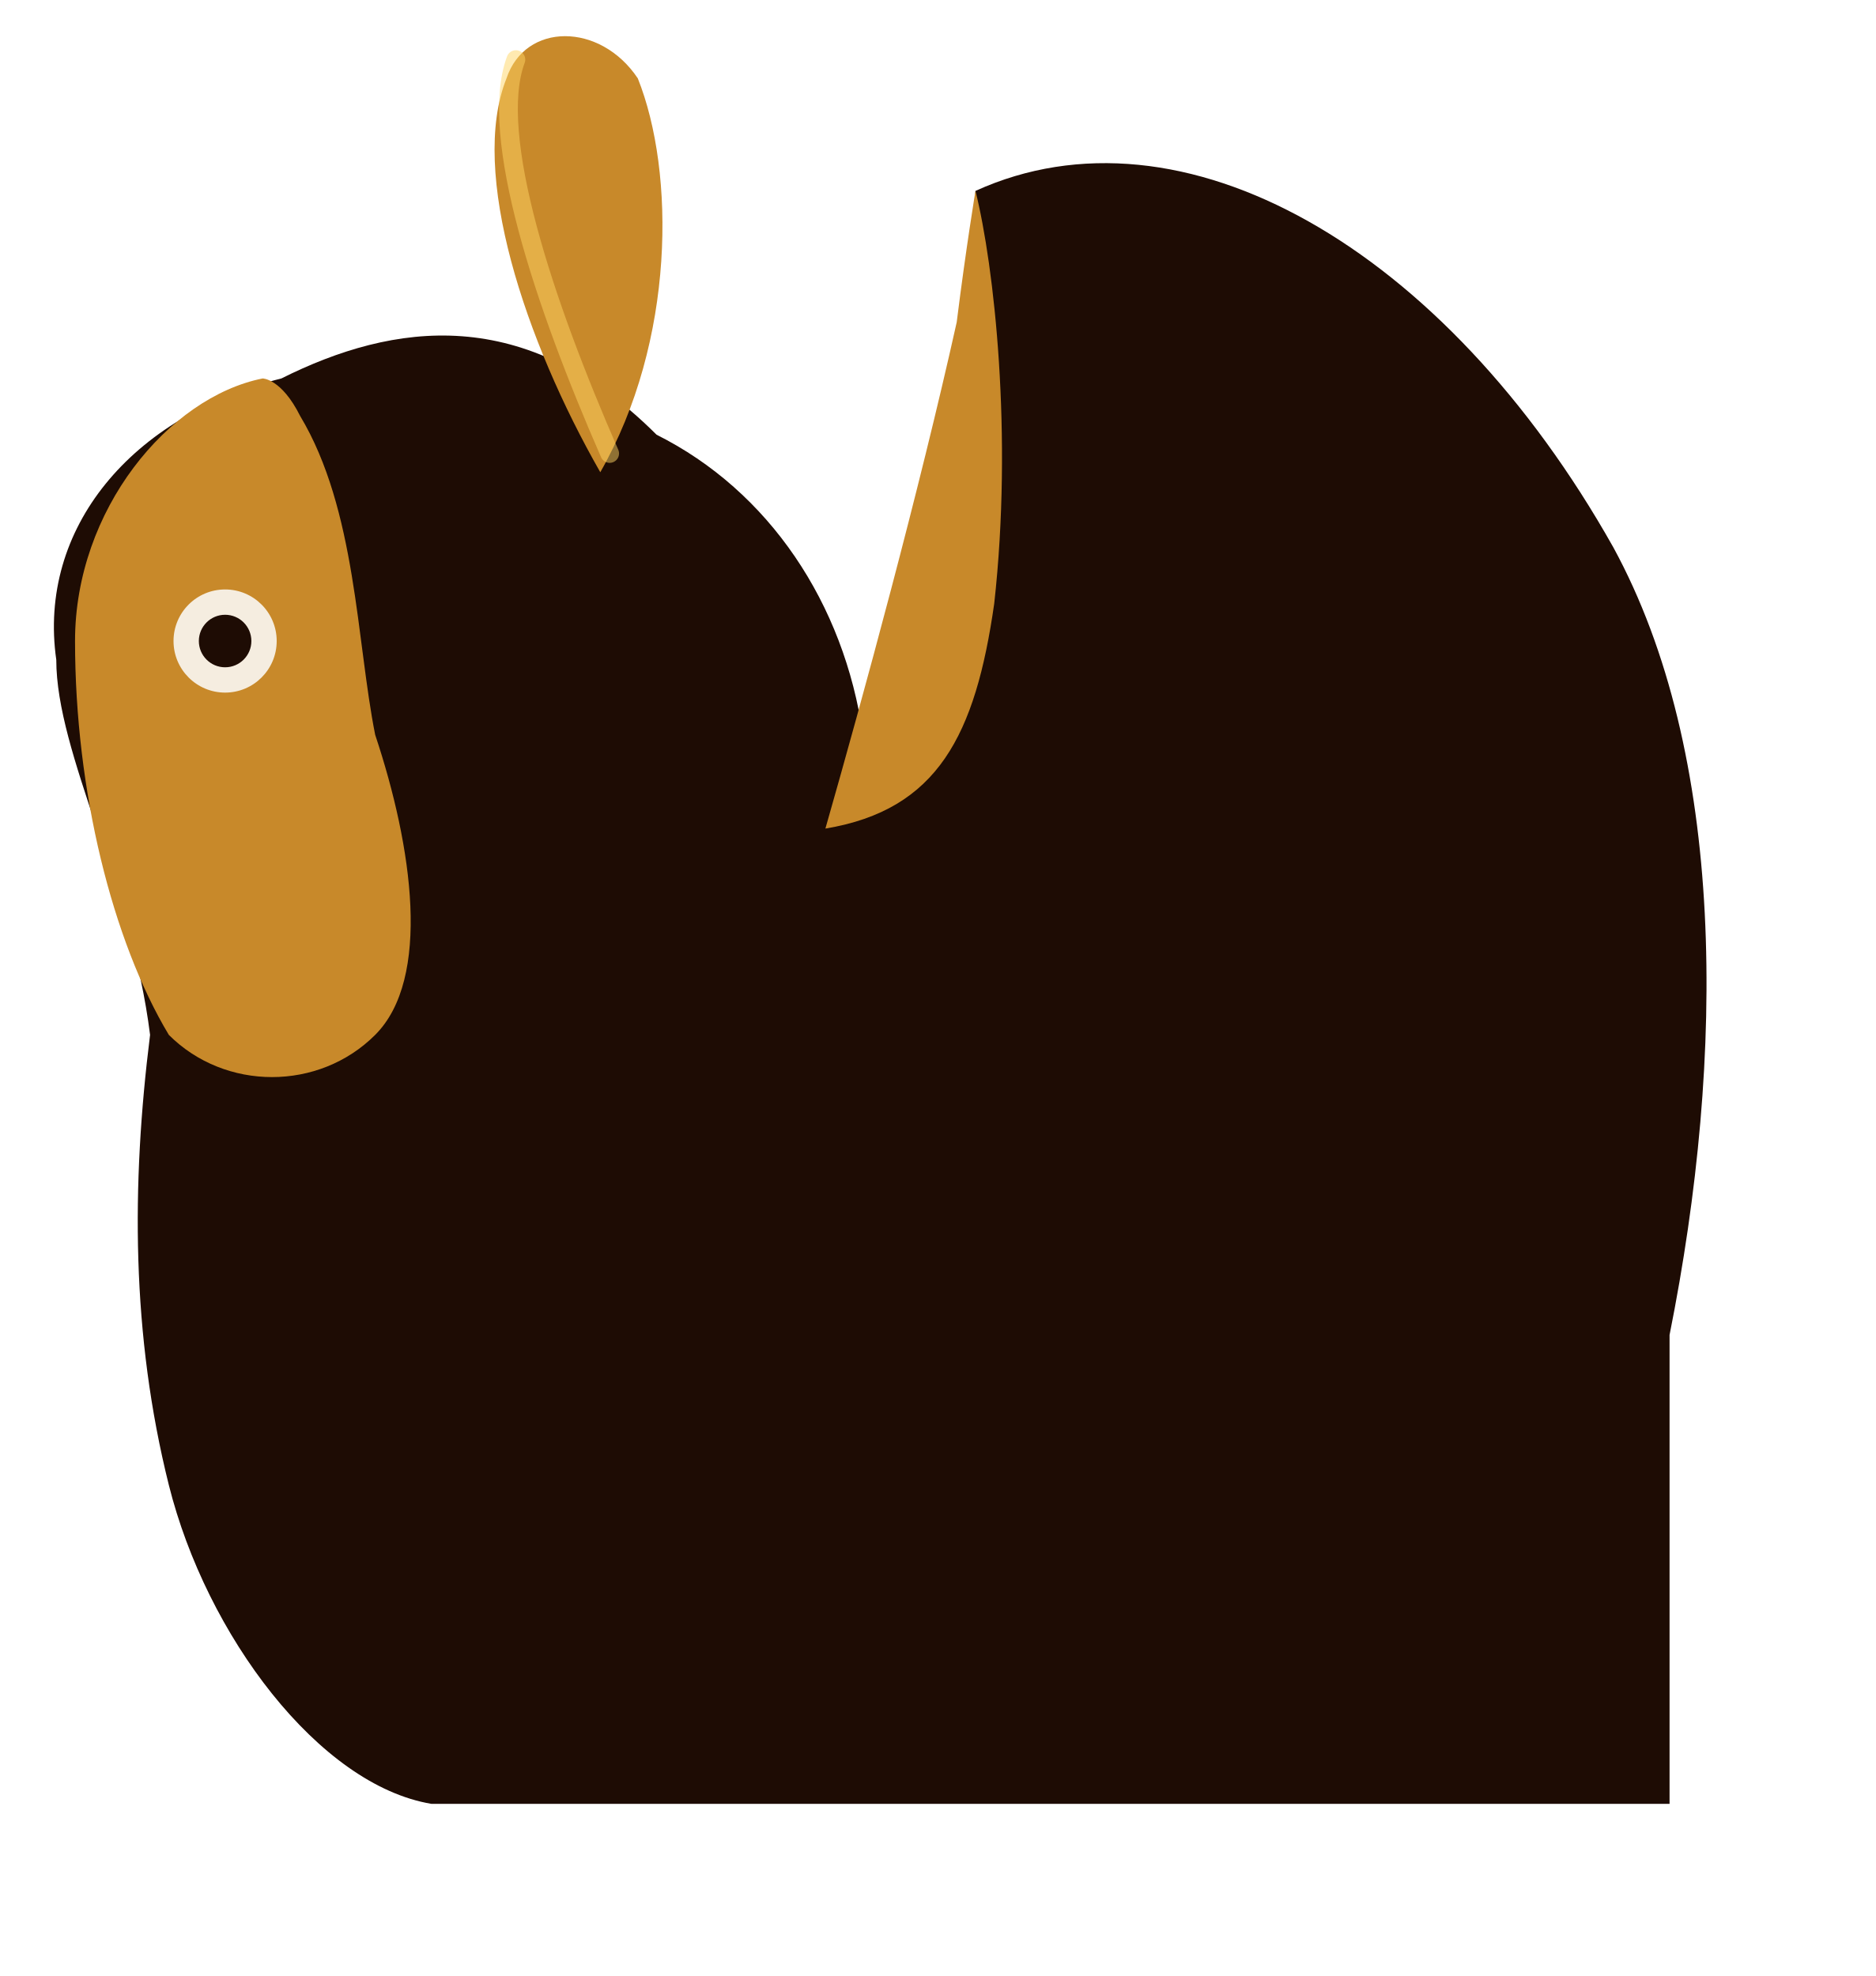
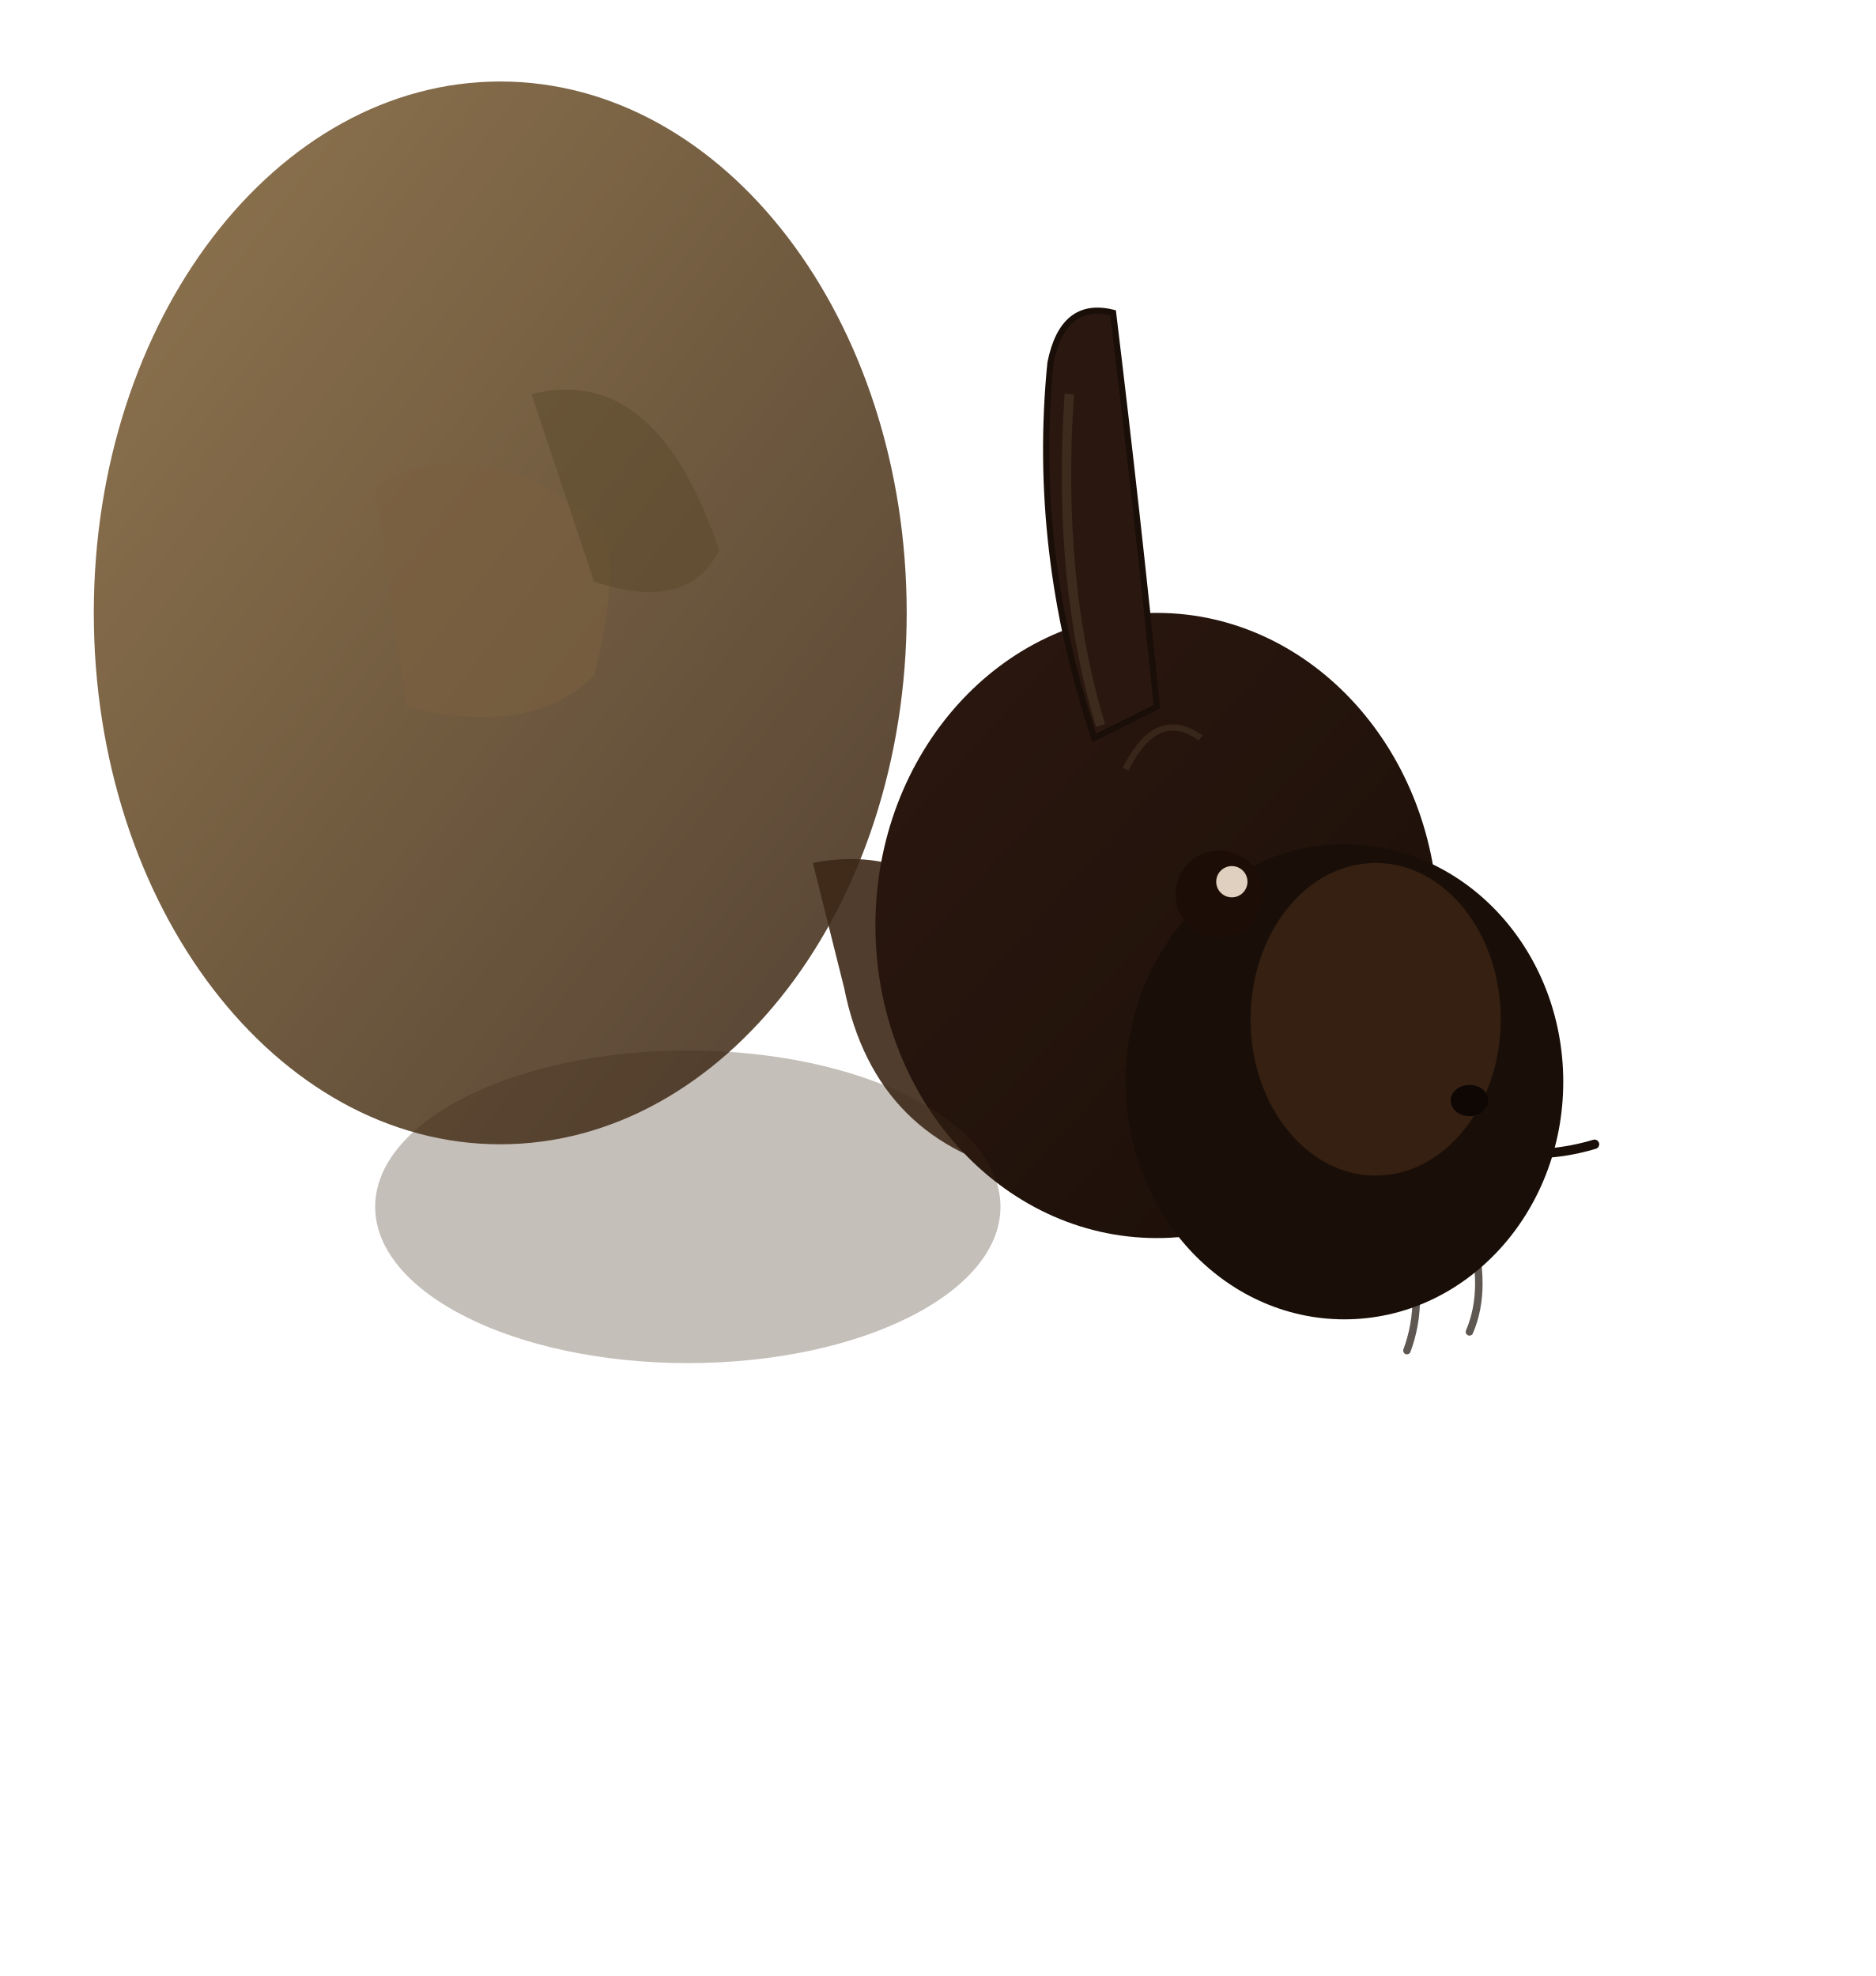
- <svg xmlns="http://www.w3.org/2000/svg" viewBox="0 0 200 210" width="56" height="59" aria-label="Bison logo mark">
-   <path d="     M 104  20     C 126  10  154  26  172  58     C 184  80  184 112  178 142     L 178 192     L  46 192     C  34 190   22 174   18 158     C  14 142   14 126   16 110     C  14  94    6  80    6  70     C   4  56   14  44   30  40     C  42  34   56  32   70  46     C  82  52   90  64   92  78     C  94  88   92  94   88  88     C  90  80   98  58  102  36     C 103  28  104  22  104  20     Z   " fill="#1E0C04" />
-   <path d="     M  28  40     C  18  42    8  54    8  68     C   8  84   12 100   18 110     C  24 116   34 116   40 110     C  46 104   44  90   40  78     C  38  68   38  54   32  44     C  30  40   28  40   28  40     Z   " fill="#C8892A" />
-   <path d="     M  88  88     C  92  74   98  52  102  34     C 103  26  104  20  104  20     C 106  28  108  46  106  64     C 104  78  100  86   88  88     Z   " fill="#C8892A" />
-   <path d="     M  64  50     C  56  36   50  18   54   8     C  56   2   64   2   68   8     C  72  18   72  36   64  50     Z   " fill="#C8892A" />
-   <path d="M 65 48 C 58 32 52 14 55 6" stroke="rgba(255,215,100,0.5)" stroke-width="2" stroke-linecap="round" fill="none" />
-   <circle cx="24" cy="68" r="5.5" fill="#F5EDE0" />
-   <circle cx="24" cy="68" r="2.8" fill="#1E0C04" />
+ <svg xmlns="http://www.w3.org/2000/svg" viewBox="0 0 300 240" width="56" height="59" aria-label="Bison head logo">
+   <defs>
+     <linearGradient id="humpatGradient" x1="0%" y1="0%" x2="100%" y2="100%">
+       <stop offset="0%" style="stop-color:#8B6F47;stop-opacity:1" />
+       <stop offset="50%" style="stop-color:#6B5437;stop-opacity:1" />
+       <stop offset="100%" style="stop-color:#4A3728;stop-opacity:1" />
+     </linearGradient>
+     <linearGradient id="faceGradient" x1="0%" y1="0%" x2="100%" y2="100%">
+       <stop offset="0%" style="stop-color:#2C1810;stop-opacity:1" />
+       <stop offset="100%" style="stop-color:#1A0F08;stop-opacity:1" />
+     </linearGradient>
+   </defs>
+   <ellipse cx="80" cy="60" rx="65" ry="85" fill="url(#humpatGradient)" opacity="0.95" />
+   <path d="M 60 40 Q 75 30 95 45 Q 100 50 95 70 Q 85 80 65 75 Z" fill="#7A5F3F" opacity="0.6" />
+   <path d="M 85 25 Q 105 20 115 50 Q 110 60 95 55 Z" fill="#5A4829" opacity="0.5" />
+   <path d="M 130 100 Q 155 95 170 130 L 165 150 Q 140 145 135 120 Z" fill="#3D2817" opacity="0.9" />
+   <ellipse cx="185" cy="110" rx="45" ry="50" fill="url(#faceGradient)" />
+   <ellipse cx="215" cy="135" rx="35" ry="38" fill="#1A0F08" />
+   <ellipse cx="220" cy="125" rx="20" ry="25" fill="#3C2414" opacity="0.8" />
+   <g>
+     <path d="M 175 80 Q 165 50 168 20 Q 170 10 178 12 Q 182 45 185 75 Z" fill="#2A1810" stroke="#1A0F08" stroke-width="1" />
+     <path d="M 176 78 Q 169 55 171 25" stroke="#4A3728" stroke-width="1.5" fill="none" opacity="0.6" />
+   </g>
+   <circle cx="195" cy="105" r="7" fill="#1C0E06" />
+   <circle cx="197" cy="103" r="2.5" fill="#F5E6D3" opacity="0.9" />
+   <ellipse cx="235" cy="138" rx="3" ry="2.5" fill="#0F0704" />
+   <path d="M 235 145 Q 245 148 255 145" stroke="#1A0F08" stroke-width="1.5" fill="none" stroke-linecap="round" />
+   <path d="M 180 85 Q 185 75 192 80" stroke="#4A3728" stroke-width="1" fill="none" opacity="0.5" />
+   <g opacity="0.7">
+     <path d="M 215 155 Q 218 165 215 172" stroke="#1A0F08" stroke-width="1.2" fill="none" stroke-linecap="round" />
+     <path d="M 225 160 Q 228 170 225 178" stroke="#1A0F08" stroke-width="1.2" fill="none" stroke-linecap="round" />
+     <path d="M 235 158 Q 238 168 235 175" stroke="#1A0F08" stroke-width="1.2" fill="none" stroke-linecap="round" />
+   </g>
+   <ellipse cx="110" cy="155" rx="50" ry="25" fill="#3D2817" opacity="0.3" />
</svg>
